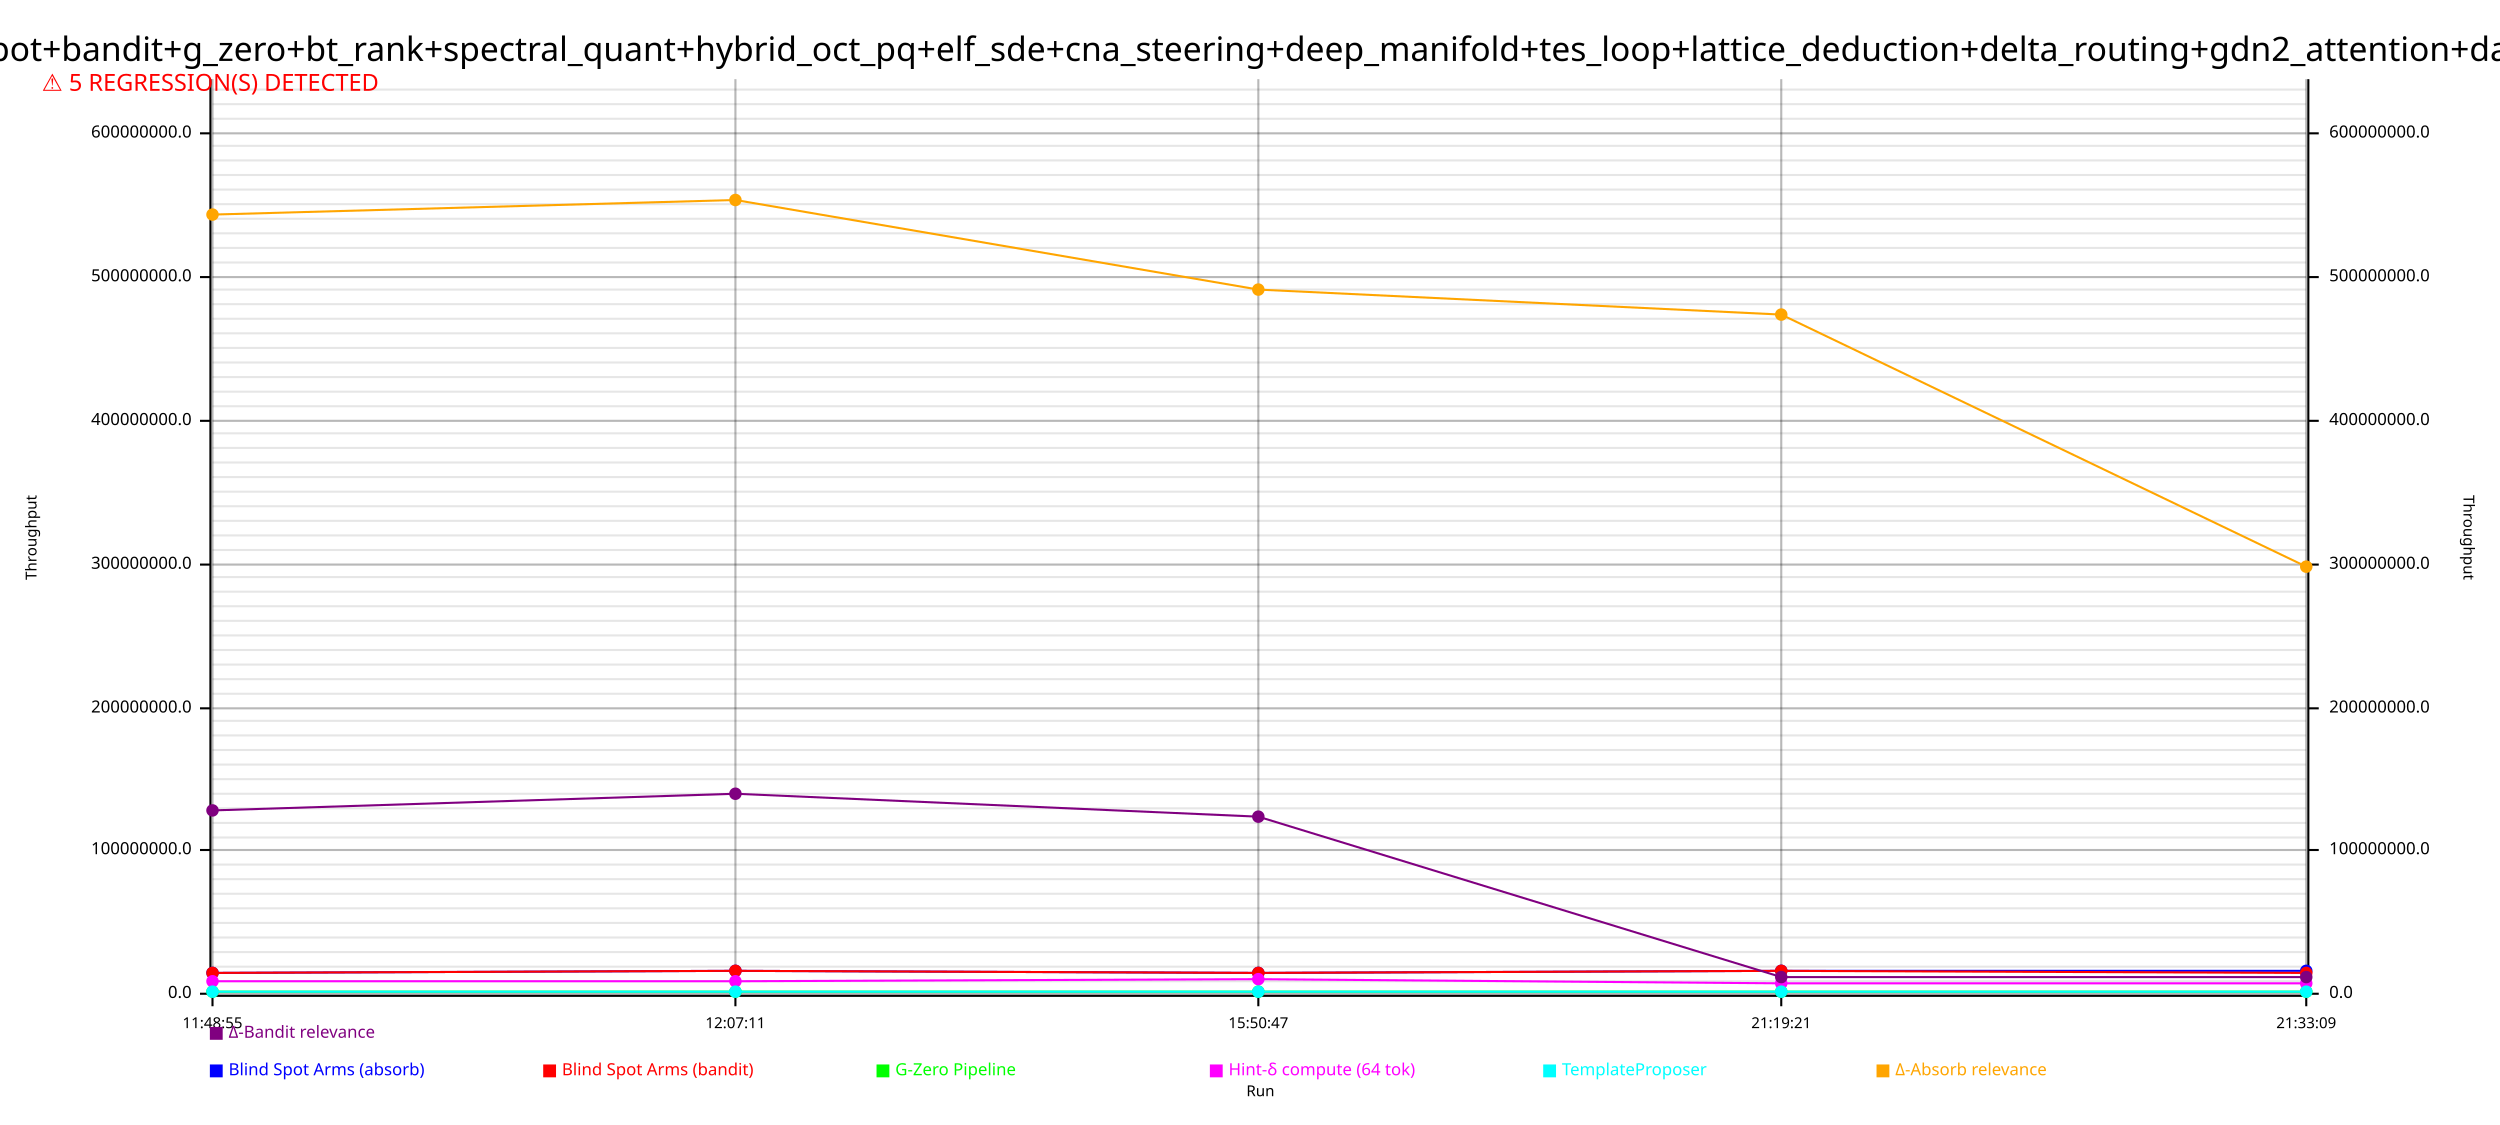
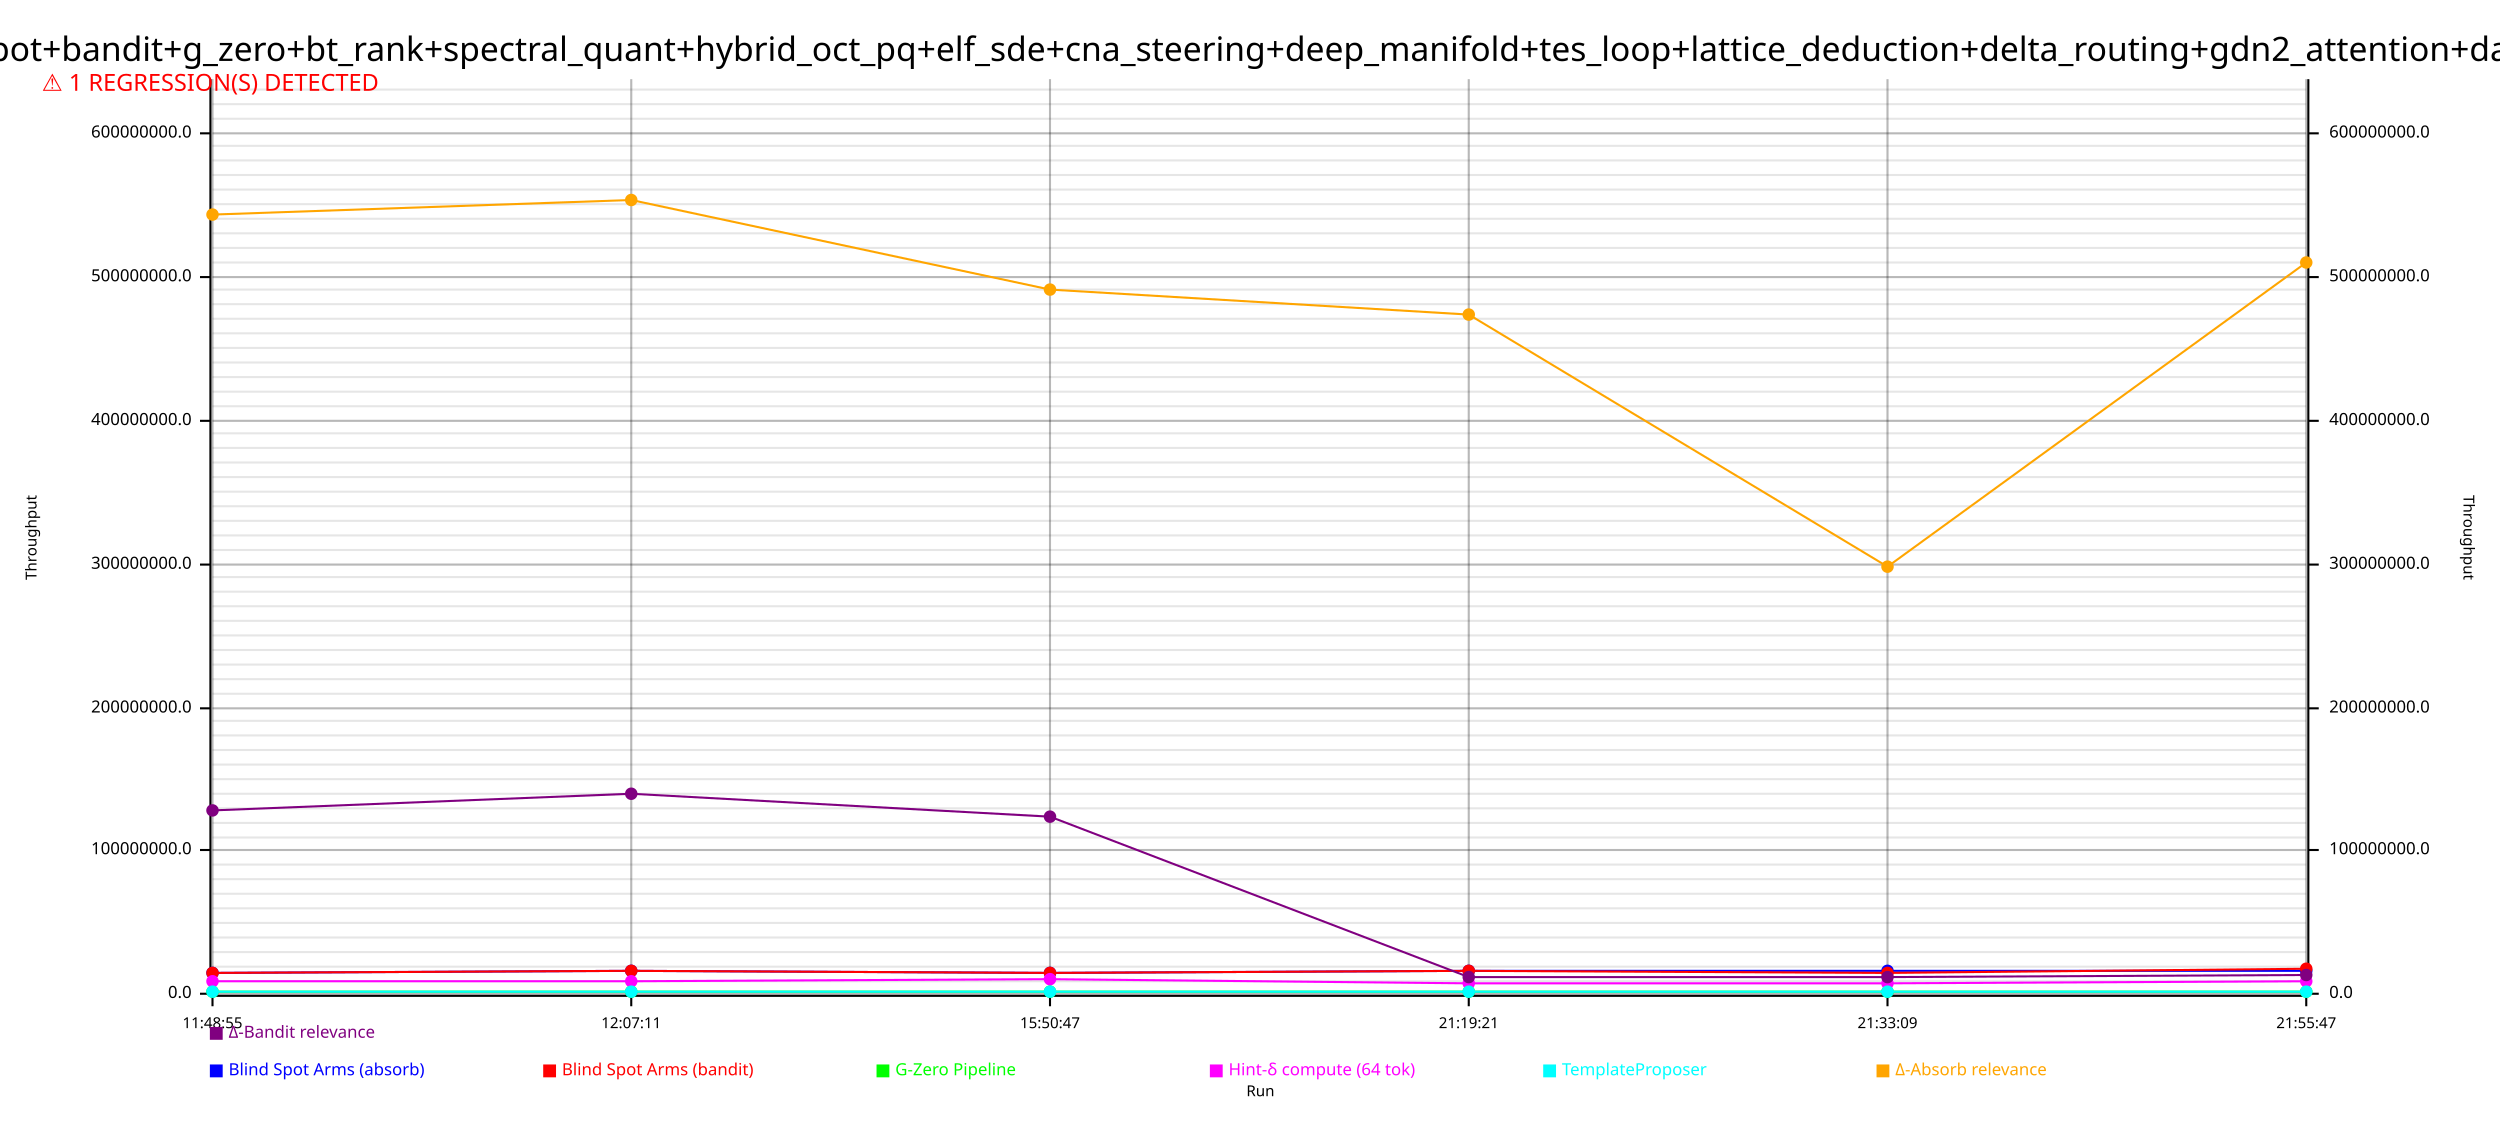
<svg xmlns="http://www.w3.org/2000/svg" width="1200" height="540" viewBox="0 0 1200 540">
  <rect x="0" y="0" width="1200" height="540" opacity="1" fill="#FFFFFF" stroke="none" />
  <text x="600" y="17" dy="0.76em" text-anchor="middle" font-family="sans-serif" font-size="16.129" opacity="1" fill="#000000">
Game — Time Series [sparse_mlp+domain_latent+ppot+bandit+g_zero+bt_rank+spectral_quant+hybrid_oct_pq+elf_sde+cna_steering+deep_manifold+tes_loop+lattice_deduction+delta_routing+gdn2_attention+dash_attn+dreamer+lt2_looped+plasma_path+tf_loop]
</text>
  <line opacity="0.1" stroke="#000000" stroke-width="1" x1="102" y1="477" x2="102" y2="38" />
-   <line opacity="0.1" stroke="#000000" stroke-width="1" x1="353" y1="477" x2="353" y2="38" />
-   <line opacity="0.1" stroke="#000000" stroke-width="1" x1="604" y1="477" x2="604" y2="38" />
-   <line opacity="0.1" stroke="#000000" stroke-width="1" x1="855" y1="477" x2="855" y2="38" />
+   <line opacity="0.1" stroke="#000000" stroke-width="1" x1="303" y1="477" x2="303" y2="38" />
+   <line opacity="0.1" stroke="#000000" stroke-width="1" x1="504" y1="477" x2="504" y2="38" />
+   <line opacity="0.1" stroke="#000000" stroke-width="1" x1="705" y1="477" x2="705" y2="38" />
+   <line opacity="0.1" stroke="#000000" stroke-width="1" x1="906" y1="477" x2="906" y2="38" />
  <line opacity="0.1" stroke="#000000" stroke-width="1" x1="1107" y1="477" x2="1107" y2="38" />
  <line opacity="0.1" stroke="#000000" stroke-width="1" x1="102" y1="477" x2="1107" y2="477" />
  <line opacity="0.1" stroke="#000000" stroke-width="1" x1="102" y1="471" x2="1107" y2="471" />
  <line opacity="0.1" stroke="#000000" stroke-width="1" x1="102" y1="464" x2="1107" y2="464" />
  <line opacity="0.1" stroke="#000000" stroke-width="1" x1="102" y1="457" x2="1107" y2="457" />
  <line opacity="0.1" stroke="#000000" stroke-width="1" x1="102" y1="450" x2="1107" y2="450" />
  <line opacity="0.1" stroke="#000000" stroke-width="1" x1="102" y1="443" x2="1107" y2="443" />
  <line opacity="0.1" stroke="#000000" stroke-width="1" x1="102" y1="436" x2="1107" y2="436" />
  <line opacity="0.1" stroke="#000000" stroke-width="1" x1="102" y1="429" x2="1107" y2="429" />
  <line opacity="0.1" stroke="#000000" stroke-width="1" x1="102" y1="422" x2="1107" y2="422" />
  <line opacity="0.1" stroke="#000000" stroke-width="1" x1="102" y1="415" x2="1107" y2="415" />
  <line opacity="0.1" stroke="#000000" stroke-width="1" x1="102" y1="408" x2="1107" y2="408" />
  <line opacity="0.1" stroke="#000000" stroke-width="1" x1="102" y1="402" x2="1107" y2="402" />
  <line opacity="0.1" stroke="#000000" stroke-width="1" x1="102" y1="395" x2="1107" y2="395" />
  <line opacity="0.1" stroke="#000000" stroke-width="1" x1="102" y1="388" x2="1107" y2="388" />
  <line opacity="0.1" stroke="#000000" stroke-width="1" x1="102" y1="381" x2="1107" y2="381" />
  <line opacity="0.1" stroke="#000000" stroke-width="1" x1="102" y1="374" x2="1107" y2="374" />
  <line opacity="0.1" stroke="#000000" stroke-width="1" x1="102" y1="367" x2="1107" y2="367" />
  <line opacity="0.1" stroke="#000000" stroke-width="1" x1="102" y1="360" x2="1107" y2="360" />
  <line opacity="0.1" stroke="#000000" stroke-width="1" x1="102" y1="353" x2="1107" y2="353" />
  <line opacity="0.1" stroke="#000000" stroke-width="1" x1="102" y1="346" x2="1107" y2="346" />
  <line opacity="0.1" stroke="#000000" stroke-width="1" x1="102" y1="340" x2="1107" y2="340" />
  <line opacity="0.1" stroke="#000000" stroke-width="1" x1="102" y1="333" x2="1107" y2="333" />
  <line opacity="0.1" stroke="#000000" stroke-width="1" x1="102" y1="326" x2="1107" y2="326" />
  <line opacity="0.1" stroke="#000000" stroke-width="1" x1="102" y1="319" x2="1107" y2="319" />
  <line opacity="0.1" stroke="#000000" stroke-width="1" x1="102" y1="312" x2="1107" y2="312" />
  <line opacity="0.1" stroke="#000000" stroke-width="1" x1="102" y1="305" x2="1107" y2="305" />
  <line opacity="0.1" stroke="#000000" stroke-width="1" x1="102" y1="298" x2="1107" y2="298" />
  <line opacity="0.1" stroke="#000000" stroke-width="1" x1="102" y1="291" x2="1107" y2="291" />
  <line opacity="0.1" stroke="#000000" stroke-width="1" x1="102" y1="284" x2="1107" y2="284" />
  <line opacity="0.1" stroke="#000000" stroke-width="1" x1="102" y1="277" x2="1107" y2="277" />
  <line opacity="0.1" stroke="#000000" stroke-width="1" x1="102" y1="271" x2="1107" y2="271" />
  <line opacity="0.1" stroke="#000000" stroke-width="1" x1="102" y1="264" x2="1107" y2="264" />
  <line opacity="0.1" stroke="#000000" stroke-width="1" x1="102" y1="257" x2="1107" y2="257" />
  <line opacity="0.1" stroke="#000000" stroke-width="1" x1="102" y1="250" x2="1107" y2="250" />
  <line opacity="0.1" stroke="#000000" stroke-width="1" x1="102" y1="243" x2="1107" y2="243" />
  <line opacity="0.1" stroke="#000000" stroke-width="1" x1="102" y1="236" x2="1107" y2="236" />
  <line opacity="0.1" stroke="#000000" stroke-width="1" x1="102" y1="229" x2="1107" y2="229" />
  <line opacity="0.1" stroke="#000000" stroke-width="1" x1="102" y1="222" x2="1107" y2="222" />
  <line opacity="0.1" stroke="#000000" stroke-width="1" x1="102" y1="215" x2="1107" y2="215" />
  <line opacity="0.1" stroke="#000000" stroke-width="1" x1="102" y1="208" x2="1107" y2="208" />
  <line opacity="0.1" stroke="#000000" stroke-width="1" x1="102" y1="202" x2="1107" y2="202" />
  <line opacity="0.1" stroke="#000000" stroke-width="1" x1="102" y1="195" x2="1107" y2="195" />
  <line opacity="0.1" stroke="#000000" stroke-width="1" x1="102" y1="188" x2="1107" y2="188" />
  <line opacity="0.1" stroke="#000000" stroke-width="1" x1="102" y1="181" x2="1107" y2="181" />
  <line opacity="0.1" stroke="#000000" stroke-width="1" x1="102" y1="174" x2="1107" y2="174" />
  <line opacity="0.1" stroke="#000000" stroke-width="1" x1="102" y1="167" x2="1107" y2="167" />
  <line opacity="0.1" stroke="#000000" stroke-width="1" x1="102" y1="160" x2="1107" y2="160" />
  <line opacity="0.1" stroke="#000000" stroke-width="1" x1="102" y1="153" x2="1107" y2="153" />
  <line opacity="0.1" stroke="#000000" stroke-width="1" x1="102" y1="146" x2="1107" y2="146" />
  <line opacity="0.1" stroke="#000000" stroke-width="1" x1="102" y1="139" x2="1107" y2="139" />
  <line opacity="0.1" stroke="#000000" stroke-width="1" x1="102" y1="133" x2="1107" y2="133" />
  <line opacity="0.1" stroke="#000000" stroke-width="1" x1="102" y1="126" x2="1107" y2="126" />
  <line opacity="0.1" stroke="#000000" stroke-width="1" x1="102" y1="119" x2="1107" y2="119" />
  <line opacity="0.1" stroke="#000000" stroke-width="1" x1="102" y1="112" x2="1107" y2="112" />
  <line opacity="0.1" stroke="#000000" stroke-width="1" x1="102" y1="105" x2="1107" y2="105" />
  <line opacity="0.1" stroke="#000000" stroke-width="1" x1="102" y1="98" x2="1107" y2="98" />
  <line opacity="0.1" stroke="#000000" stroke-width="1" x1="102" y1="91" x2="1107" y2="91" />
  <line opacity="0.1" stroke="#000000" stroke-width="1" x1="102" y1="84" x2="1107" y2="84" />
  <line opacity="0.1" stroke="#000000" stroke-width="1" x1="102" y1="77" x2="1107" y2="77" />
  <line opacity="0.1" stroke="#000000" stroke-width="1" x1="102" y1="70" x2="1107" y2="70" />
  <line opacity="0.1" stroke="#000000" stroke-width="1" x1="102" y1="64" x2="1107" y2="64" />
  <line opacity="0.1" stroke="#000000" stroke-width="1" x1="102" y1="57" x2="1107" y2="57" />
  <line opacity="0.1" stroke="#000000" stroke-width="1" x1="102" y1="50" x2="1107" y2="50" />
  <line opacity="0.1" stroke="#000000" stroke-width="1" x1="102" y1="43" x2="1107" y2="43" />
  <text x="12" y="258" dy="0.76em" text-anchor="middle" font-family="sans-serif" font-size="7.258" opacity="1" fill="#000000" transform="rotate(270, 12, 258)">
Throughput
</text>
  <text x="605" y="528" dy="-0.5ex" text-anchor="middle" font-family="sans-serif" font-size="7.258" opacity="1" fill="#000000">
Run
</text>
  <text x="1188" y="258" dy="0.76em" text-anchor="middle" font-family="sans-serif" font-size="7.258" opacity="1" fill="#000000" transform="rotate(90, 1188, 258)">
Throughput
</text>
  <line opacity="0.2" stroke="#000000" stroke-width="1" x1="102" y1="477" x2="102" y2="38" />
-   <line opacity="0.2" stroke="#000000" stroke-width="1" x1="353" y1="477" x2="353" y2="38" />
-   <line opacity="0.2" stroke="#000000" stroke-width="1" x1="604" y1="477" x2="604" y2="38" />
-   <line opacity="0.2" stroke="#000000" stroke-width="1" x1="855" y1="477" x2="855" y2="38" />
+   <line opacity="0.2" stroke="#000000" stroke-width="1" x1="303" y1="477" x2="303" y2="38" />
+   <line opacity="0.2" stroke="#000000" stroke-width="1" x1="504" y1="477" x2="504" y2="38" />
+   <line opacity="0.2" stroke="#000000" stroke-width="1" x1="705" y1="477" x2="705" y2="38" />
+   <line opacity="0.2" stroke="#000000" stroke-width="1" x1="906" y1="477" x2="906" y2="38" />
  <line opacity="0.2" stroke="#000000" stroke-width="1" x1="1107" y1="477" x2="1107" y2="38" />
  <line opacity="0.2" stroke="#000000" stroke-width="1" x1="102" y1="477" x2="1107" y2="477" />
  <line opacity="0.2" stroke="#000000" stroke-width="1" x1="102" y1="408" x2="1107" y2="408" />
  <line opacity="0.2" stroke="#000000" stroke-width="1" x1="102" y1="340" x2="1107" y2="340" />
  <line opacity="0.2" stroke="#000000" stroke-width="1" x1="102" y1="271" x2="1107" y2="271" />
  <line opacity="0.2" stroke="#000000" stroke-width="1" x1="102" y1="202" x2="1107" y2="202" />
  <line opacity="0.2" stroke="#000000" stroke-width="1" x1="102" y1="133" x2="1107" y2="133" />
  <line opacity="0.2" stroke="#000000" stroke-width="1" x1="102" y1="64" x2="1107" y2="64" />
  <polyline fill="none" opacity="1" stroke="#000000" stroke-width="1" points="101,38 101,477 " />
  <text x="92" y="477" dy="0.5ex" text-anchor="end" font-family="sans-serif" font-size="8.065" opacity="1" fill="#000000">
0.0
</text>
  <polyline fill="none" opacity="1" stroke="#000000" stroke-width="1" points="96,477 101,477 " />
  <text x="92" y="408" dy="0.5ex" text-anchor="end" font-family="sans-serif" font-size="8.065" opacity="1" fill="#000000">
100000000.0
</text>
  <polyline fill="none" opacity="1" stroke="#000000" stroke-width="1" points="96,408 101,408 " />
  <text x="92" y="340" dy="0.5ex" text-anchor="end" font-family="sans-serif" font-size="8.065" opacity="1" fill="#000000">
200000000.0
</text>
  <polyline fill="none" opacity="1" stroke="#000000" stroke-width="1" points="96,340 101,340 " />
  <text x="92" y="271" dy="0.5ex" text-anchor="end" font-family="sans-serif" font-size="8.065" opacity="1" fill="#000000">
300000000.0
</text>
  <polyline fill="none" opacity="1" stroke="#000000" stroke-width="1" points="96,271 101,271 " />
  <text x="92" y="202" dy="0.5ex" text-anchor="end" font-family="sans-serif" font-size="8.065" opacity="1" fill="#000000">
400000000.0
</text>
  <polyline fill="none" opacity="1" stroke="#000000" stroke-width="1" points="96,202 101,202 " />
  <text x="92" y="133" dy="0.5ex" text-anchor="end" font-family="sans-serif" font-size="8.065" opacity="1" fill="#000000">
500000000.0
</text>
  <polyline fill="none" opacity="1" stroke="#000000" stroke-width="1" points="96,133 101,133 " />
  <text x="92" y="64" dy="0.5ex" text-anchor="end" font-family="sans-serif" font-size="8.065" opacity="1" fill="#000000">
600000000.0
</text>
  <polyline fill="none" opacity="1" stroke="#000000" stroke-width="1" points="96,64 101,64 " />
  <polyline fill="none" opacity="1" stroke="#000000" stroke-width="1" points="102,478 1107,478 " />
  <text x="102" y="488" dy="0.76em" text-anchor="middle" font-family="sans-serif" font-size="7.258" opacity="1" fill="#000000">
11:48:55
</text>
  <polyline fill="none" opacity="1" stroke="#000000" stroke-width="1" points="102,478 102,483 " />
-   <text x="353" y="488" dy="0.76em" text-anchor="middle" font-family="sans-serif" font-size="7.258" opacity="1" fill="#000000">
+   <text x="303" y="488" dy="0.76em" text-anchor="middle" font-family="sans-serif" font-size="7.258" opacity="1" fill="#000000">
12:07:11
</text>
-   <polyline fill="none" opacity="1" stroke="#000000" stroke-width="1" points="353,478 353,483 " />
-   <text x="604" y="488" dy="0.76em" text-anchor="middle" font-family="sans-serif" font-size="7.258" opacity="1" fill="#000000">
+   <polyline fill="none" opacity="1" stroke="#000000" stroke-width="1" points="303,478 303,483 " />
+   <text x="504" y="488" dy="0.76em" text-anchor="middle" font-family="sans-serif" font-size="7.258" opacity="1" fill="#000000">
15:50:47
</text>
-   <polyline fill="none" opacity="1" stroke="#000000" stroke-width="1" points="604,478 604,483 " />
-   <text x="855" y="488" dy="0.76em" text-anchor="middle" font-family="sans-serif" font-size="7.258" opacity="1" fill="#000000">
+   <polyline fill="none" opacity="1" stroke="#000000" stroke-width="1" points="504,478 504,483 " />
+   <text x="705" y="488" dy="0.76em" text-anchor="middle" font-family="sans-serif" font-size="7.258" opacity="1" fill="#000000">
21:19:21
</text>
-   <polyline fill="none" opacity="1" stroke="#000000" stroke-width="1" points="855,478 855,483 " />
+   <polyline fill="none" opacity="1" stroke="#000000" stroke-width="1" points="705,478 705,483 " />
+   <text x="906" y="488" dy="0.76em" text-anchor="middle" font-family="sans-serif" font-size="7.258" opacity="1" fill="#000000">
+ 21:33:09
+ </text>
+   <polyline fill="none" opacity="1" stroke="#000000" stroke-width="1" points="906,478 906,483 " />
  <text x="1107" y="488" dy="0.76em" text-anchor="middle" font-family="sans-serif" font-size="7.258" opacity="1" fill="#000000">
- 21:33:09
+ 21:55:47
</text>
  <polyline fill="none" opacity="1" stroke="#000000" stroke-width="1" points="1107,478 1107,483 " />
  <polyline fill="none" opacity="1" stroke="#000000" stroke-width="1" points="1108,38 1108,477 " />
  <text x="1118" y="477" dy="0.5ex" text-anchor="start" font-family="sans-serif" font-size="8.065" opacity="1" fill="#000000">
0.0
</text>
  <polyline fill="none" opacity="1" stroke="#000000" stroke-width="1" points="1108,477 1113,477 " />
  <text x="1118" y="408" dy="0.5ex" text-anchor="start" font-family="sans-serif" font-size="8.065" opacity="1" fill="#000000">
100000000.0
</text>
  <polyline fill="none" opacity="1" stroke="#000000" stroke-width="1" points="1108,408 1113,408 " />
  <text x="1118" y="340" dy="0.5ex" text-anchor="start" font-family="sans-serif" font-size="8.065" opacity="1" fill="#000000">
200000000.0
</text>
  <polyline fill="none" opacity="1" stroke="#000000" stroke-width="1" points="1108,340 1113,340 " />
  <text x="1118" y="271" dy="0.5ex" text-anchor="start" font-family="sans-serif" font-size="8.065" opacity="1" fill="#000000">
300000000.0
</text>
  <polyline fill="none" opacity="1" stroke="#000000" stroke-width="1" points="1108,271 1113,271 " />
  <text x="1118" y="202" dy="0.5ex" text-anchor="start" font-family="sans-serif" font-size="8.065" opacity="1" fill="#000000">
400000000.0
</text>
  <polyline fill="none" opacity="1" stroke="#000000" stroke-width="1" points="1108,202 1113,202 " />
  <text x="1118" y="133" dy="0.5ex" text-anchor="start" font-family="sans-serif" font-size="8.065" opacity="1" fill="#000000">
500000000.0
</text>
  <polyline fill="none" opacity="1" stroke="#000000" stroke-width="1" points="1108,133 1113,133 " />
  <text x="1118" y="64" dy="0.5ex" text-anchor="start" font-family="sans-serif" font-size="8.065" opacity="1" fill="#000000">
600000000.0
</text>
  <polyline fill="none" opacity="1" stroke="#000000" stroke-width="1" points="1108,64 1113,64 " />
-   <polyline fill="none" opacity="1" stroke="#0000FF" stroke-width="1" points="102,467 353,466 604,467 855,466 1107,466 " />
+   <polyline fill="none" opacity="1" stroke="#0000FF" stroke-width="1" points="102,467 303,466 504,467 705,466 906,466 1107,466 " />
  <circle cx="102" cy="467" r="3" opacity="1" fill="#0000FF" stroke="none" stroke-width="1" />
-   <circle cx="353" cy="466" r="3" opacity="1" fill="#0000FF" stroke="none" stroke-width="1" />
-   <circle cx="604" cy="467" r="3" opacity="1" fill="#0000FF" stroke="none" stroke-width="1" />
-   <circle cx="855" cy="466" r="3" opacity="1" fill="#0000FF" stroke="none" stroke-width="1" />
+   <circle cx="303" cy="466" r="3" opacity="1" fill="#0000FF" stroke="none" stroke-width="1" />
+   <circle cx="504" cy="467" r="3" opacity="1" fill="#0000FF" stroke="none" stroke-width="1" />
+   <circle cx="705" cy="466" r="3" opacity="1" fill="#0000FF" stroke="none" stroke-width="1" />
+   <circle cx="906" cy="466" r="3" opacity="1" fill="#0000FF" stroke="none" stroke-width="1" />
  <circle cx="1107" cy="466" r="3" opacity="1" fill="#0000FF" stroke="none" stroke-width="1" />
  <text x="100" y="510" dy="0.76em" text-anchor="start" font-family="sans-serif" font-size="8.065" opacity="1" fill="#0000FF">
■ Blind Spot Arms (absorb)
</text>
-   <polyline fill="none" opacity="1" stroke="#FF0000" stroke-width="1" points="102,467 353,466 604,467 855,466 1107,467 " />
+   <polyline fill="none" opacity="1" stroke="#FF0000" stroke-width="1" points="102,467 303,466 504,467 705,466 906,467 1107,465 " />
  <circle cx="102" cy="467" r="3" opacity="1" fill="#FF0000" stroke="none" stroke-width="1" />
-   <circle cx="353" cy="466" r="3" opacity="1" fill="#FF0000" stroke="none" stroke-width="1" />
-   <circle cx="604" cy="467" r="3" opacity="1" fill="#FF0000" stroke="none" stroke-width="1" />
-   <circle cx="855" cy="466" r="3" opacity="1" fill="#FF0000" stroke="none" stroke-width="1" />
-   <circle cx="1107" cy="467" r="3" opacity="1" fill="#FF0000" stroke="none" stroke-width="1" />
+   <circle cx="303" cy="466" r="3" opacity="1" fill="#FF0000" stroke="none" stroke-width="1" />
+   <circle cx="504" cy="467" r="3" opacity="1" fill="#FF0000" stroke="none" stroke-width="1" />
+   <circle cx="705" cy="466" r="3" opacity="1" fill="#FF0000" stroke="none" stroke-width="1" />
+   <circle cx="906" cy="467" r="3" opacity="1" fill="#FF0000" stroke="none" stroke-width="1" />
+   <circle cx="1107" cy="465" r="3" opacity="1" fill="#FF0000" stroke="none" stroke-width="1" />
  <text x="260" y="510" dy="0.76em" text-anchor="start" font-family="sans-serif" font-size="8.065" opacity="1" fill="#FF0000">
■ Blind Spot Arms (bandit)
</text>
-   <polyline fill="none" opacity="1" stroke="#00FF00" stroke-width="1" points="102,476 353,476 604,476 855,476 1107,476 " />
+   <polyline fill="none" opacity="1" stroke="#00FF00" stroke-width="1" points="102,476 303,476 504,476 705,476 906,476 1107,476 " />
  <circle cx="102" cy="476" r="3" opacity="1" fill="#00FF00" stroke="none" stroke-width="1" />
-   <circle cx="353" cy="476" r="3" opacity="1" fill="#00FF00" stroke="none" stroke-width="1" />
-   <circle cx="604" cy="476" r="3" opacity="1" fill="#00FF00" stroke="none" stroke-width="1" />
-   <circle cx="855" cy="476" r="3" opacity="1" fill="#00FF00" stroke="none" stroke-width="1" />
+   <circle cx="303" cy="476" r="3" opacity="1" fill="#00FF00" stroke="none" stroke-width="1" />
+   <circle cx="504" cy="476" r="3" opacity="1" fill="#00FF00" stroke="none" stroke-width="1" />
+   <circle cx="705" cy="476" r="3" opacity="1" fill="#00FF00" stroke="none" stroke-width="1" />
+   <circle cx="906" cy="476" r="3" opacity="1" fill="#00FF00" stroke="none" stroke-width="1" />
  <circle cx="1107" cy="476" r="3" opacity="1" fill="#00FF00" stroke="none" stroke-width="1" />
  <text x="420" y="510" dy="0.76em" text-anchor="start" font-family="sans-serif" font-size="8.065" opacity="1" fill="#00FF00">
■ G-Zero Pipeline
</text>
-   <polyline fill="none" opacity="1" stroke="#FF00FF" stroke-width="1" points="102,471 353,471 604,470 855,472 1107,472 " />
+   <polyline fill="none" opacity="1" stroke="#FF00FF" stroke-width="1" points="102,471 303,471 504,470 705,472 906,472 1107,471 " />
  <circle cx="102" cy="471" r="3" opacity="1" fill="#FF00FF" stroke="none" stroke-width="1" />
-   <circle cx="353" cy="471" r="3" opacity="1" fill="#FF00FF" stroke="none" stroke-width="1" />
-   <circle cx="604" cy="470" r="3" opacity="1" fill="#FF00FF" stroke="none" stroke-width="1" />
-   <circle cx="855" cy="472" r="3" opacity="1" fill="#FF00FF" stroke="none" stroke-width="1" />
-   <circle cx="1107" cy="472" r="3" opacity="1" fill="#FF00FF" stroke="none" stroke-width="1" />
+   <circle cx="303" cy="471" r="3" opacity="1" fill="#FF00FF" stroke="none" stroke-width="1" />
+   <circle cx="504" cy="470" r="3" opacity="1" fill="#FF00FF" stroke="none" stroke-width="1" />
+   <circle cx="705" cy="472" r="3" opacity="1" fill="#FF00FF" stroke="none" stroke-width="1" />
+   <circle cx="906" cy="472" r="3" opacity="1" fill="#FF00FF" stroke="none" stroke-width="1" />
+   <circle cx="1107" cy="471" r="3" opacity="1" fill="#FF00FF" stroke="none" stroke-width="1" />
  <text x="580" y="510" dy="0.76em" text-anchor="start" font-family="sans-serif" font-size="8.065" opacity="1" fill="#FF00FF">
■ Hint-δ compute (64 tok)
</text>
-   <polyline fill="none" opacity="1" stroke="#00FFFF" stroke-width="1" points="102,476 353,476 604,476 855,476 1107,476 " />
+   <polyline fill="none" opacity="1" stroke="#00FFFF" stroke-width="1" points="102,476 303,476 504,476 705,476 906,476 1107,476 " />
  <circle cx="102" cy="476" r="3" opacity="1" fill="#00FFFF" stroke="none" stroke-width="1" />
-   <circle cx="353" cy="476" r="3" opacity="1" fill="#00FFFF" stroke="none" stroke-width="1" />
-   <circle cx="604" cy="476" r="3" opacity="1" fill="#00FFFF" stroke="none" stroke-width="1" />
-   <circle cx="855" cy="476" r="3" opacity="1" fill="#00FFFF" stroke="none" stroke-width="1" />
+   <circle cx="303" cy="476" r="3" opacity="1" fill="#00FFFF" stroke="none" stroke-width="1" />
+   <circle cx="504" cy="476" r="3" opacity="1" fill="#00FFFF" stroke="none" stroke-width="1" />
+   <circle cx="705" cy="476" r="3" opacity="1" fill="#00FFFF" stroke="none" stroke-width="1" />
+   <circle cx="906" cy="476" r="3" opacity="1" fill="#00FFFF" stroke="none" stroke-width="1" />
  <circle cx="1107" cy="476" r="3" opacity="1" fill="#00FFFF" stroke="none" stroke-width="1" />
  <text x="740" y="510" dy="0.76em" text-anchor="start" font-family="sans-serif" font-size="8.065" opacity="1" fill="#00FFFF">
■ TemplateProposer
</text>
-   <polyline fill="none" opacity="1" stroke="#FFA500" stroke-width="1" points="102,103 353,96 604,139 855,151 1107,272 " />
+   <polyline fill="none" opacity="1" stroke="#FFA500" stroke-width="1" points="102,103 303,96 504,139 705,151 906,272 1107,126 " />
  <circle cx="102" cy="103" r="3" opacity="1" fill="#FFA500" stroke="none" stroke-width="1" />
-   <circle cx="353" cy="96" r="3" opacity="1" fill="#FFA500" stroke="none" stroke-width="1" />
-   <circle cx="604" cy="139" r="3" opacity="1" fill="#FFA500" stroke="none" stroke-width="1" />
-   <circle cx="855" cy="151" r="3" opacity="1" fill="#FFA500" stroke="none" stroke-width="1" />
-   <circle cx="1107" cy="272" r="3" opacity="1" fill="#FFA500" stroke="none" stroke-width="1" />
+   <circle cx="303" cy="96" r="3" opacity="1" fill="#FFA500" stroke="none" stroke-width="1" />
+   <circle cx="504" cy="139" r="3" opacity="1" fill="#FFA500" stroke="none" stroke-width="1" />
+   <circle cx="705" cy="151" r="3" opacity="1" fill="#FFA500" stroke="none" stroke-width="1" />
+   <circle cx="906" cy="272" r="3" opacity="1" fill="#FFA500" stroke="none" stroke-width="1" />
+   <circle cx="1107" cy="126" r="3" opacity="1" fill="#FFA500" stroke="none" stroke-width="1" />
  <text x="900" y="510" dy="0.76em" text-anchor="start" font-family="sans-serif" font-size="8.065" opacity="1" fill="#FFA500">
■ Δ-Absorb relevance
</text>
-   <polyline fill="none" opacity="1" stroke="#800080" stroke-width="1" points="102,389 353,381 604,392 855,469 1107,469 " />
+   <polyline fill="none" opacity="1" stroke="#800080" stroke-width="1" points="102,389 303,381 504,392 705,469 906,469 1107,468 " />
  <circle cx="102" cy="389" r="3" opacity="1" fill="#800080" stroke="none" stroke-width="1" />
-   <circle cx="353" cy="381" r="3" opacity="1" fill="#800080" stroke="none" stroke-width="1" />
-   <circle cx="604" cy="392" r="3" opacity="1" fill="#800080" stroke="none" stroke-width="1" />
-   <circle cx="855" cy="469" r="3" opacity="1" fill="#800080" stroke="none" stroke-width="1" />
-   <circle cx="1107" cy="469" r="3" opacity="1" fill="#800080" stroke="none" stroke-width="1" />
+   <circle cx="303" cy="381" r="3" opacity="1" fill="#800080" stroke="none" stroke-width="1" />
+   <circle cx="504" cy="392" r="3" opacity="1" fill="#800080" stroke="none" stroke-width="1" />
+   <circle cx="705" cy="469" r="3" opacity="1" fill="#800080" stroke="none" stroke-width="1" />
+   <circle cx="906" cy="469" r="3" opacity="1" fill="#800080" stroke="none" stroke-width="1" />
+   <circle cx="1107" cy="468" r="3" opacity="1" fill="#800080" stroke="none" stroke-width="1" />
  <text x="100" y="492" dy="0.76em" text-anchor="start" font-family="sans-serif" font-size="8.065" opacity="1" fill="#800080">
■ Δ-Bandit relevance
</text>
  <text x="20" y="35" dy="0.76em" text-anchor="start" font-family="sans-serif" font-size="11.29" opacity="1" fill="#FF0000">
- ⚠ 5 REGRESSION(S) DETECTED
+ ⚠ 1 REGRESSION(S) DETECTED
</text>
</svg>
